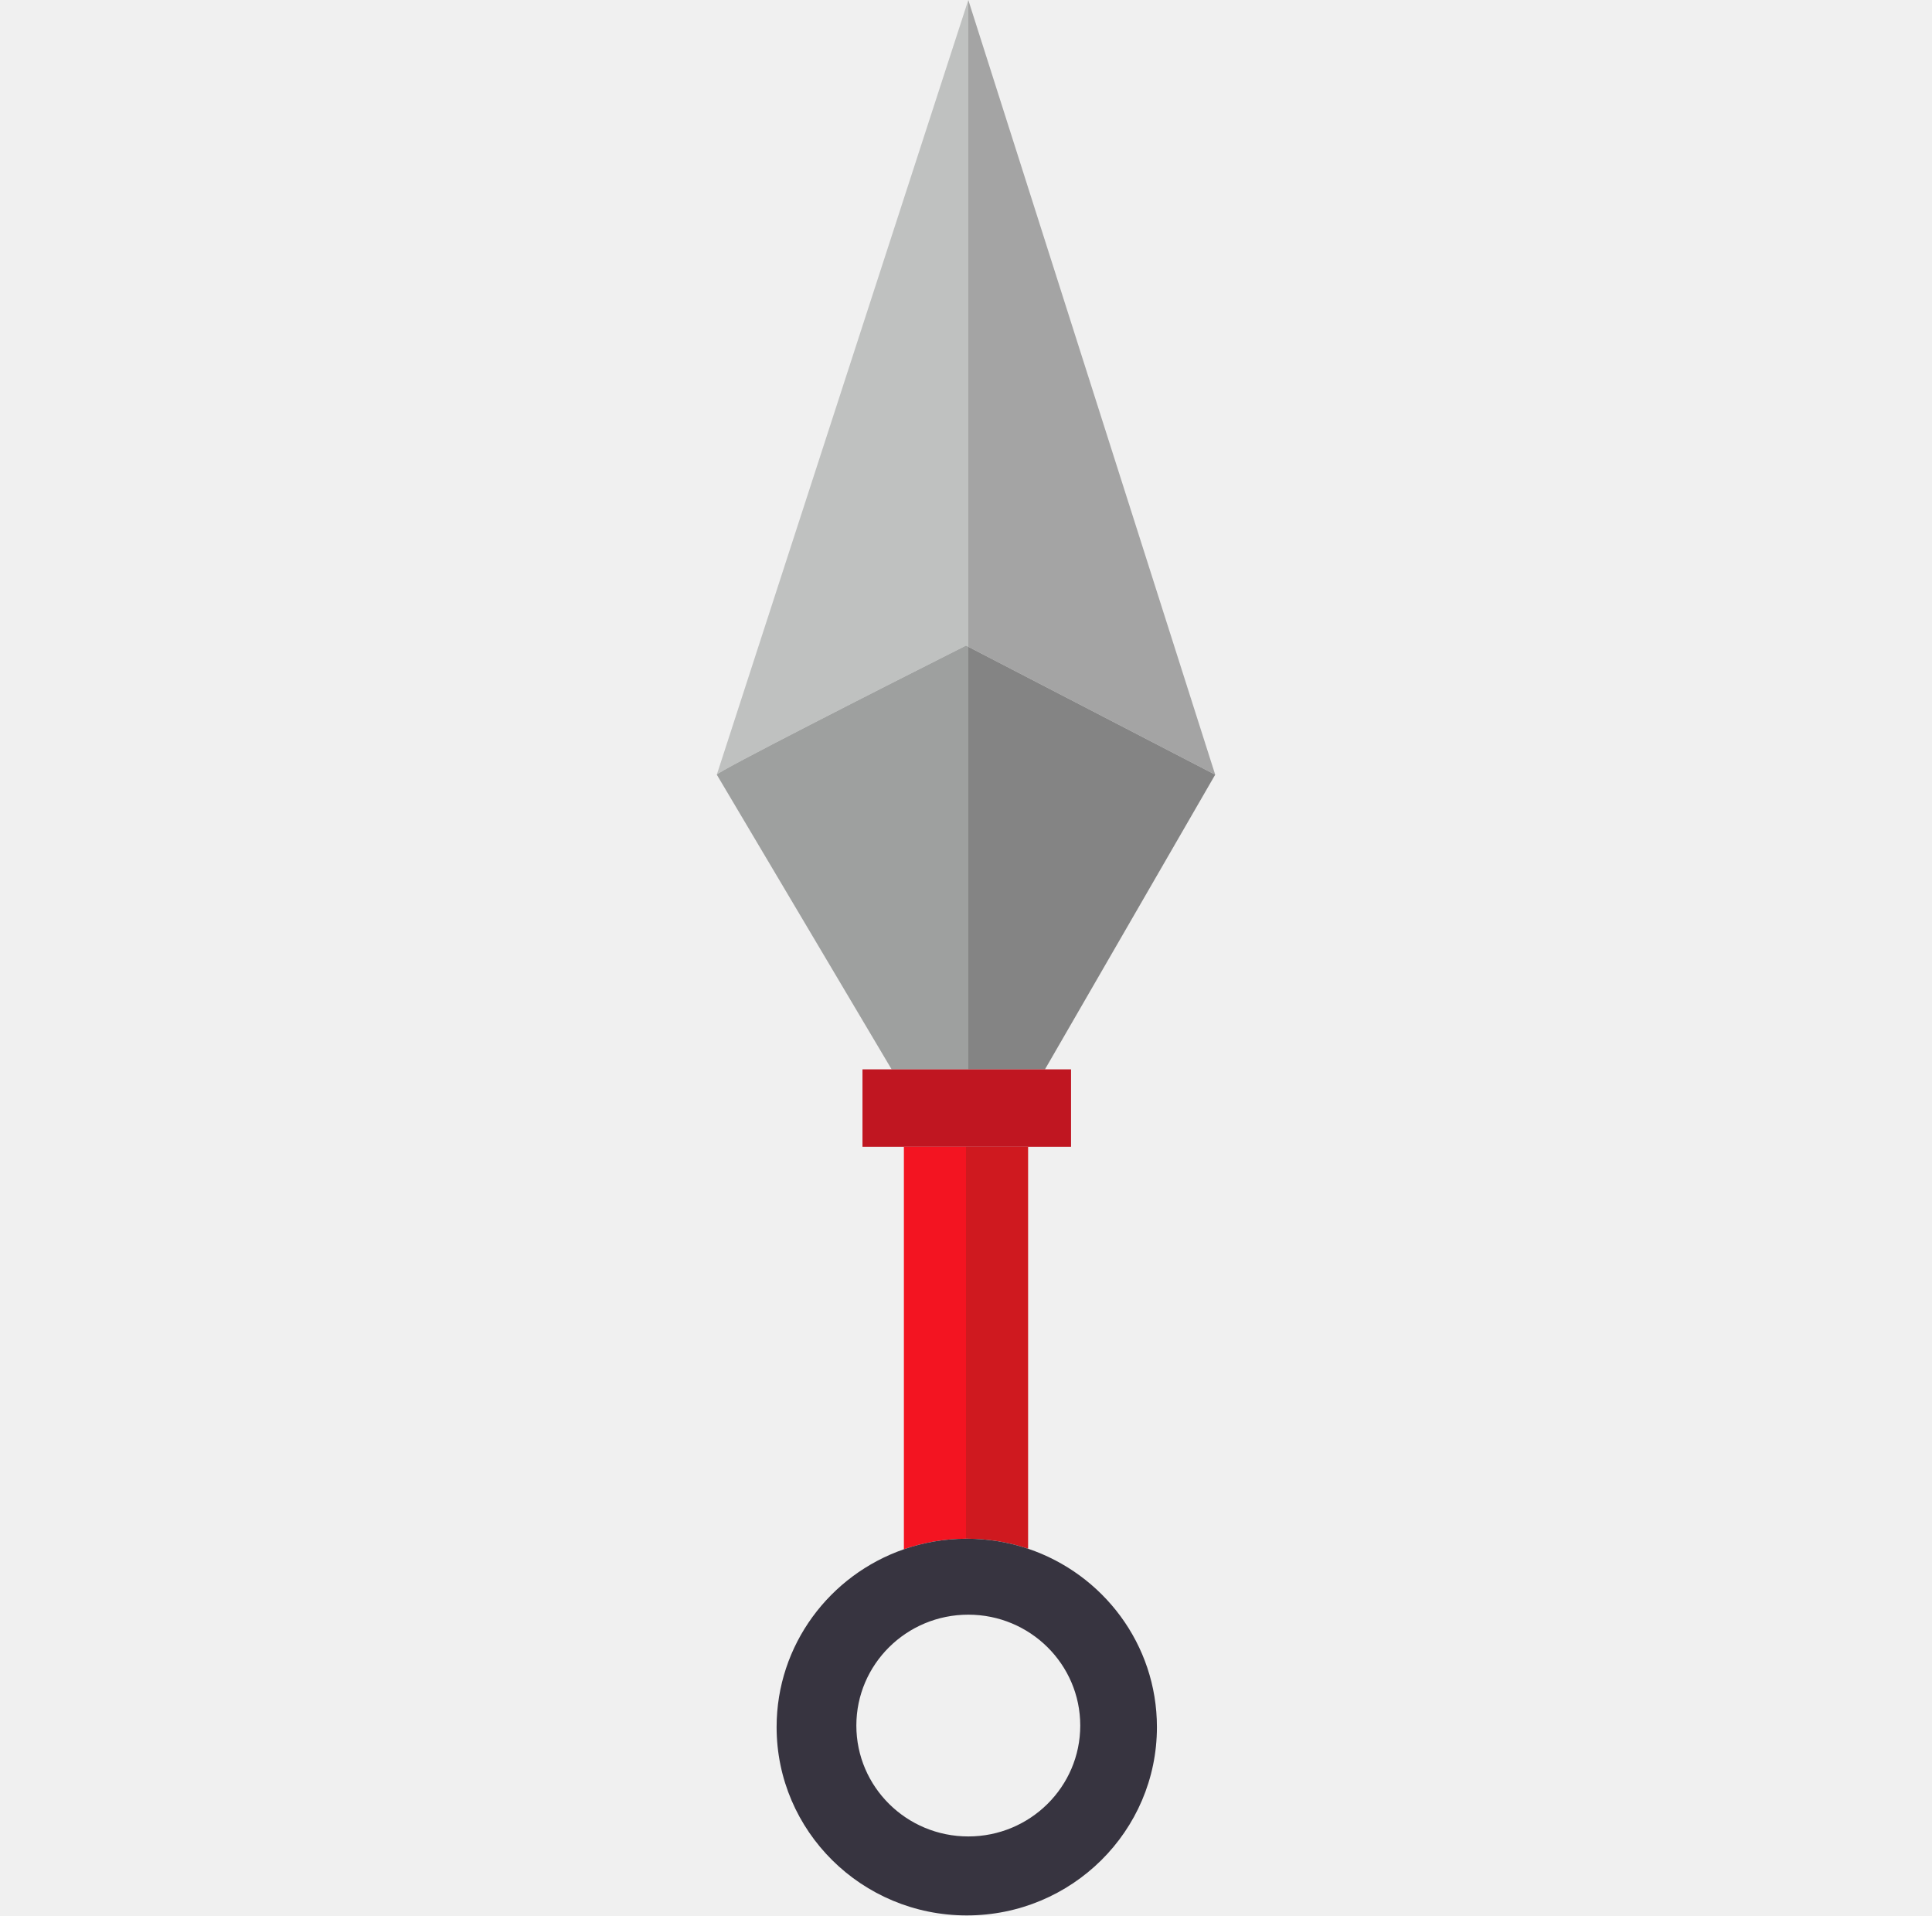
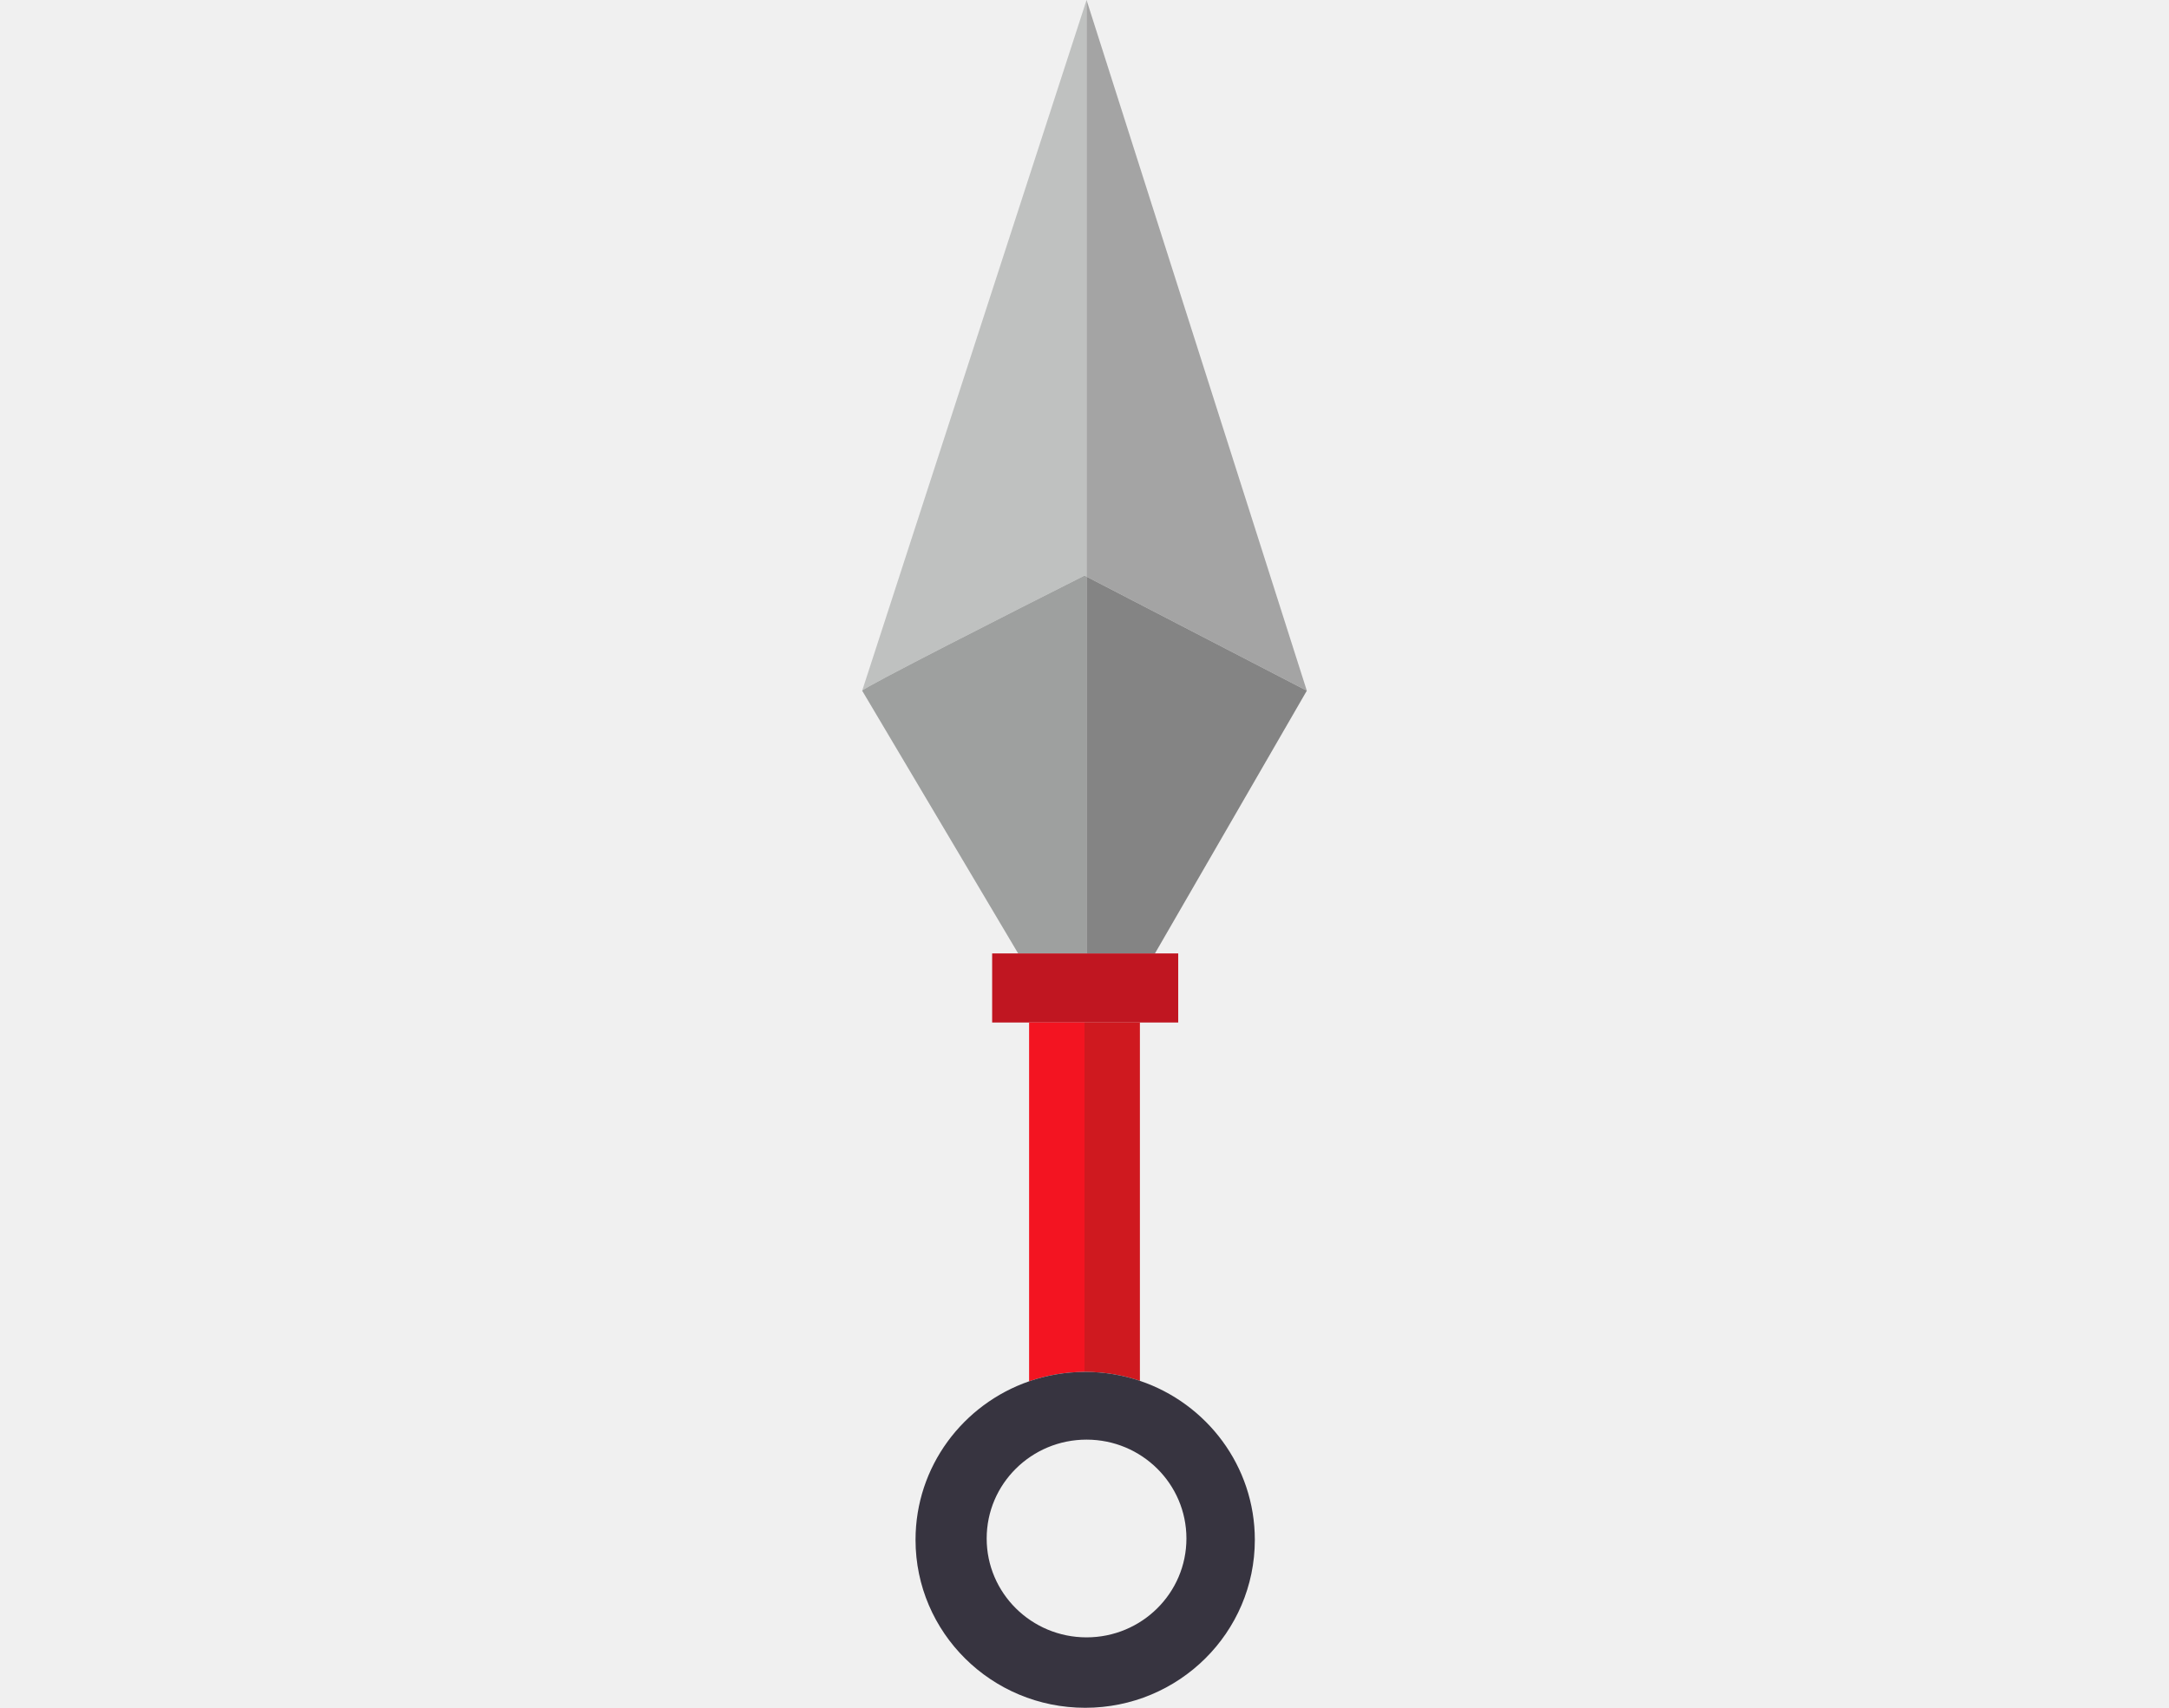
- <svg xmlns="http://www.w3.org/2000/svg" width="345" height="342" viewBox="0 0 345 342" fill="none">
-   <g clip-path="url(#clip0_649_262)">
-     <path d="M172.911 0L128 138.319C128.196 137.716 157.748 122.699 172.5 115.266L172.911 115.478V0Z" fill="#BFC1C0" />
-     <path d="M128 138.319L159.218 190.934H172.911V115.478L172.5 115.266C157.748 122.699 128.196 137.716 128 138.319Z" fill="#9EA09F" />
-     <path d="M217 138.319L172.911 0V115.478L217 138.319Z" fill="#A4A4A4" />
-     <path d="M186.603 190.934L217 138.319L172.911 115.478V190.934H186.603Z" fill="#848484" />
-     <path d="M154.015 204.766H161.409H172.5H183.591H191.258V190.934H186.603H172.911H159.218H154.015V204.766Z" fill="#C01621" />
-     <path d="M161.409 204.766V276.621C164.883 275.416 168.615 274.755 172.5 274.739V204.766H161.409Z" fill="#F31421" />
-     <path d="M172.637 274.739C176.47 274.739 180.154 275.368 183.591 276.527V204.766H172.5V274.739C172.546 274.739 172.591 274.739 172.637 274.739Z" fill="#CF191F" />
-     <path fill-rule="evenodd" clip-rule="evenodd" d="M172.637 342C191.391 342 206.594 326.943 206.594 308.37C206.594 293.592 196.97 281.04 183.591 276.527C180.154 275.368 176.47 274.739 172.637 274.739C172.591 274.739 172.546 274.739 172.5 274.739C168.615 274.755 164.883 275.416 161.409 276.621C148.173 281.212 138.68 293.693 138.68 308.37C138.68 326.943 153.883 342 172.637 342ZM172.911 327.897C183.951 327.897 192.902 319.033 192.902 308.098C192.902 297.164 183.951 288.3 172.911 288.3C161.87 288.3 152.92 297.164 152.92 308.098C152.92 319.033 161.87 327.897 172.911 327.897Z" fill="#373440" />
+ <svg xmlns="http://www.w3.org/2000/svg" width="400" height="315" viewBox="0 0 400 315" fill="none">
+   <g clip-path="url(#clip0_661_18)">
+     <path d="M200.378 0L159 127.399C159.18 126.844 186.408 113.012 200 106.166L200.378 106.362V0Z" fill="#BFC1C0" />
+     <path d="M159 127.399L187.763 175.86H200.378V106.362L200 106.166C186.408 113.012 159.18 126.844 159 127.399Z" fill="#9EA09F" />
+     <path d="M241 127.399L200.378 0V106.362L241 127.399Z" fill="#A4A4A4" />
+     <path d="M212.994 175.86L241 127.399L200.378 106.362V175.86H212.994Z" fill="#848484" />
+     <path d="M182.969 188.6H189.782H200H210.218H217.283V175.86H212.994H200.378H187.763H182.969V188.6Z" fill="#C01621" />
+     <path d="M189.782 188.6V254.782C192.982 253.673 196.42 253.063 200 253.049V188.6H189.782Z" fill="#F31421" />
+     <path d="M200.126 253.049C203.657 253.049 207.052 253.628 210.218 254.696V188.6H200V253.049C200.042 253.049 200.084 253.049 200.126 253.049Z" fill="#CF191F" />
+     <path fill-rule="evenodd" clip-rule="evenodd" d="M200.126 315C217.405 315 231.412 301.132 231.412 284.025C231.412 270.414 222.545 258.853 210.218 254.696C207.052 253.628 203.657 253.049 200.126 253.049C200.084 253.049 200.042 253.049 200 253.049C196.42 253.063 192.982 253.673 189.782 254.782C177.586 259.011 168.84 270.507 168.84 284.025C168.84 301.132 182.847 315 200.126 315ZM200.378 302.01C210.551 302.01 218.797 293.846 218.797 283.775C218.797 273.704 210.551 265.539 200.378 265.539C190.206 265.539 181.96 273.704 181.96 283.775C181.96 293.846 190.206 302.01 200.378 302.01Z" fill="#373440" />
  </g>
  <defs>
-     <clipPath id="clip0_649_262">
-       <rect width="345" height="342" fill="white" />
+     <clipPath id="clip0_661_18">
+       <rect width="400" height="315" fill="white" />
    </clipPath>
  </defs>
</svg>
